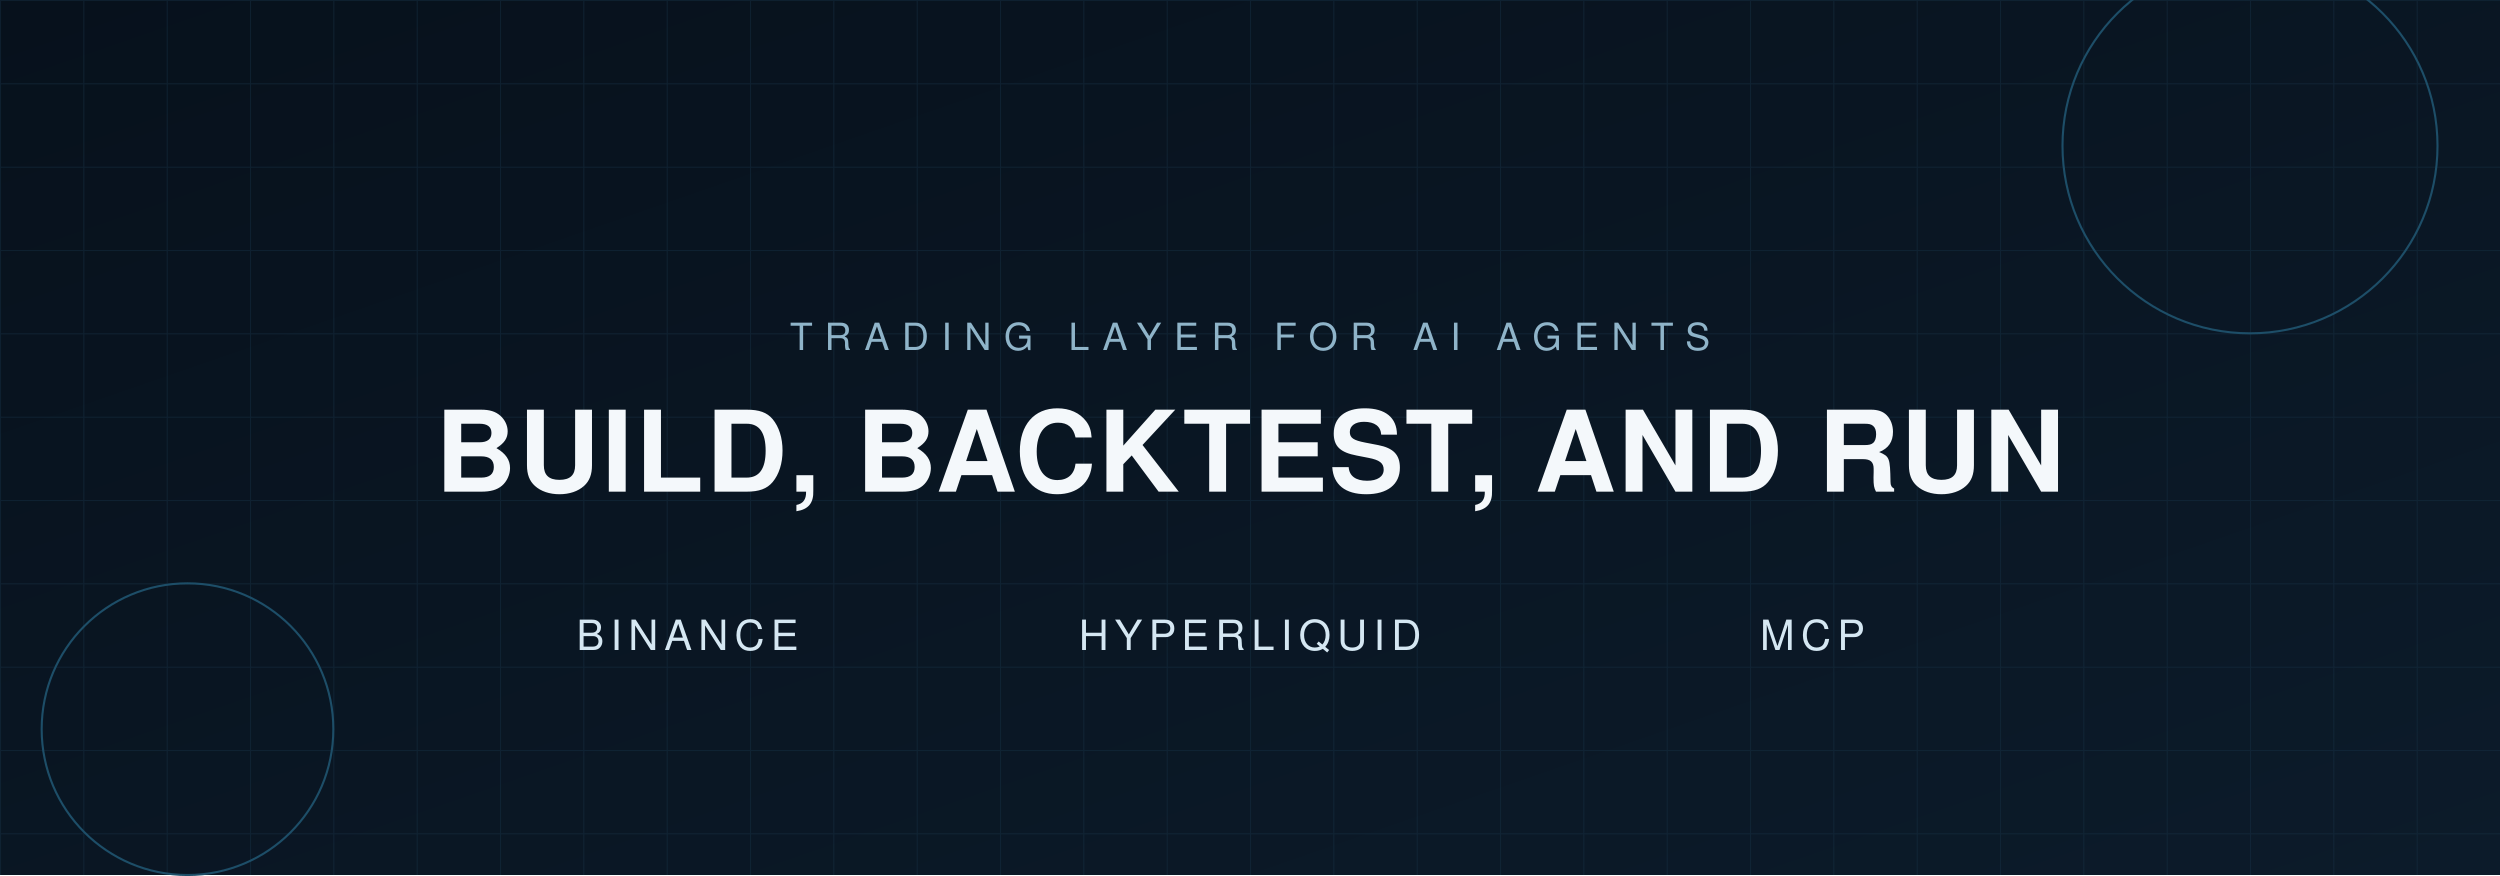
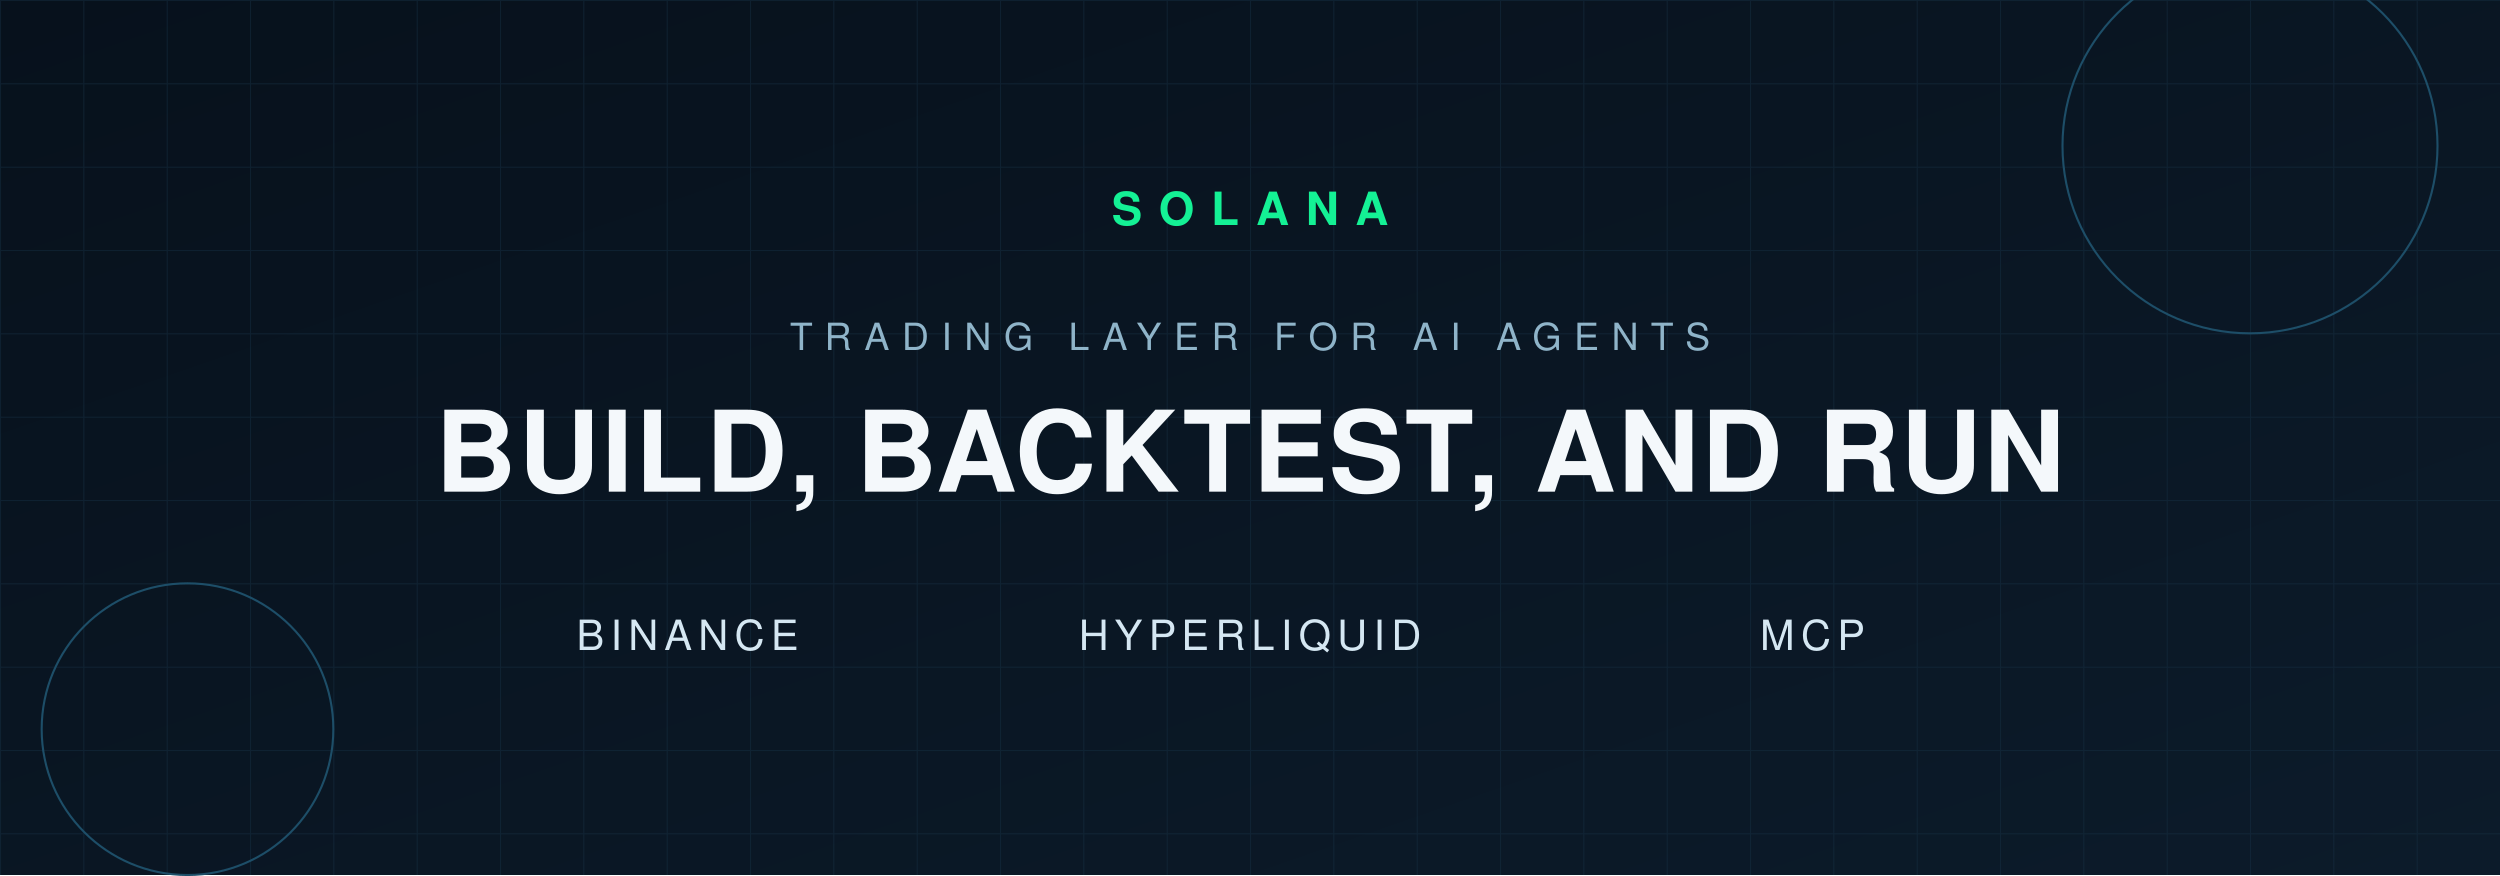
- <svg xmlns="http://www.w3.org/2000/svg" width="1200" height="420" viewBox="0 0 1200 420" role="img" aria-label="Exezyra. AI agents that build, backtest, and run crypto trading strategies.">
+ <svg xmlns="http://www.w3.org/2000/svg" width="1200" height="420" viewBox="0 0 1200 420" role="img" aria-label="Exezyra on Solana. AI agents that build, backtest, and run crypto trading strategies.">
  <defs>
    <linearGradient id="bg" x1="0" y1="0" x2="1" y2="1">
      <stop offset="0" stop-color="#07111c" />
      <stop offset="1" stop-color="#0c1b2a" />
    </linearGradient>
    <pattern id="grid" width="40" height="40" patternUnits="userSpaceOnUse">
      <path d="M40 0H0V40" fill="none" stroke="#163044" stroke-width="1" />
    </pattern>
  </defs>
  <rect width="1200" height="420" fill="url(#bg)" />
  <rect width="1200" height="420" fill="url(#grid)" opacity="0.45" />
  <circle cx="1080" cy="70" r="90" fill="none" stroke="#1d4e68" stroke-width="1" />
  <circle cx="90" cy="350" r="70" fill="none" stroke="#1d4e68" stroke-width="1" />
+   <text x="600" y="108" text-anchor="middle" fill="#14F195" font-family="Segoe UI, Helvetica, Arial, sans-serif" font-size="22" font-weight="700" letter-spacing="8">SOLANA</text>
  <text x="600" y="168" text-anchor="middle" fill="#8fb4c9" font-family="Segoe UI, Helvetica, Arial, sans-serif" font-size="18" letter-spacing="6">TRADING LAYER FOR AI AGENTS</text>
  <text x="600" y="236" text-anchor="middle" fill="#f4f8fb" font-family="Segoe UI, Helvetica, Arial, sans-serif" font-size="54" font-weight="700" letter-spacing="1">BUILD, BACKTEST, AND RUN</text>
  <text x="330" y="312" text-anchor="middle" fill="#d5e7f2" font-family="Segoe UI, Helvetica, Arial, sans-serif" font-size="20" letter-spacing="3">BINANCE</text>
  <text x="600" y="312" text-anchor="middle" fill="#d5e7f2" font-family="Segoe UI, Helvetica, Arial, sans-serif" font-size="20" letter-spacing="3">HYPERLIQUID</text>
  <text x="870" y="312" text-anchor="middle" fill="#d5e7f2" font-family="Segoe UI, Helvetica, Arial, sans-serif" font-size="20" letter-spacing="3">MCP</text>
</svg>
